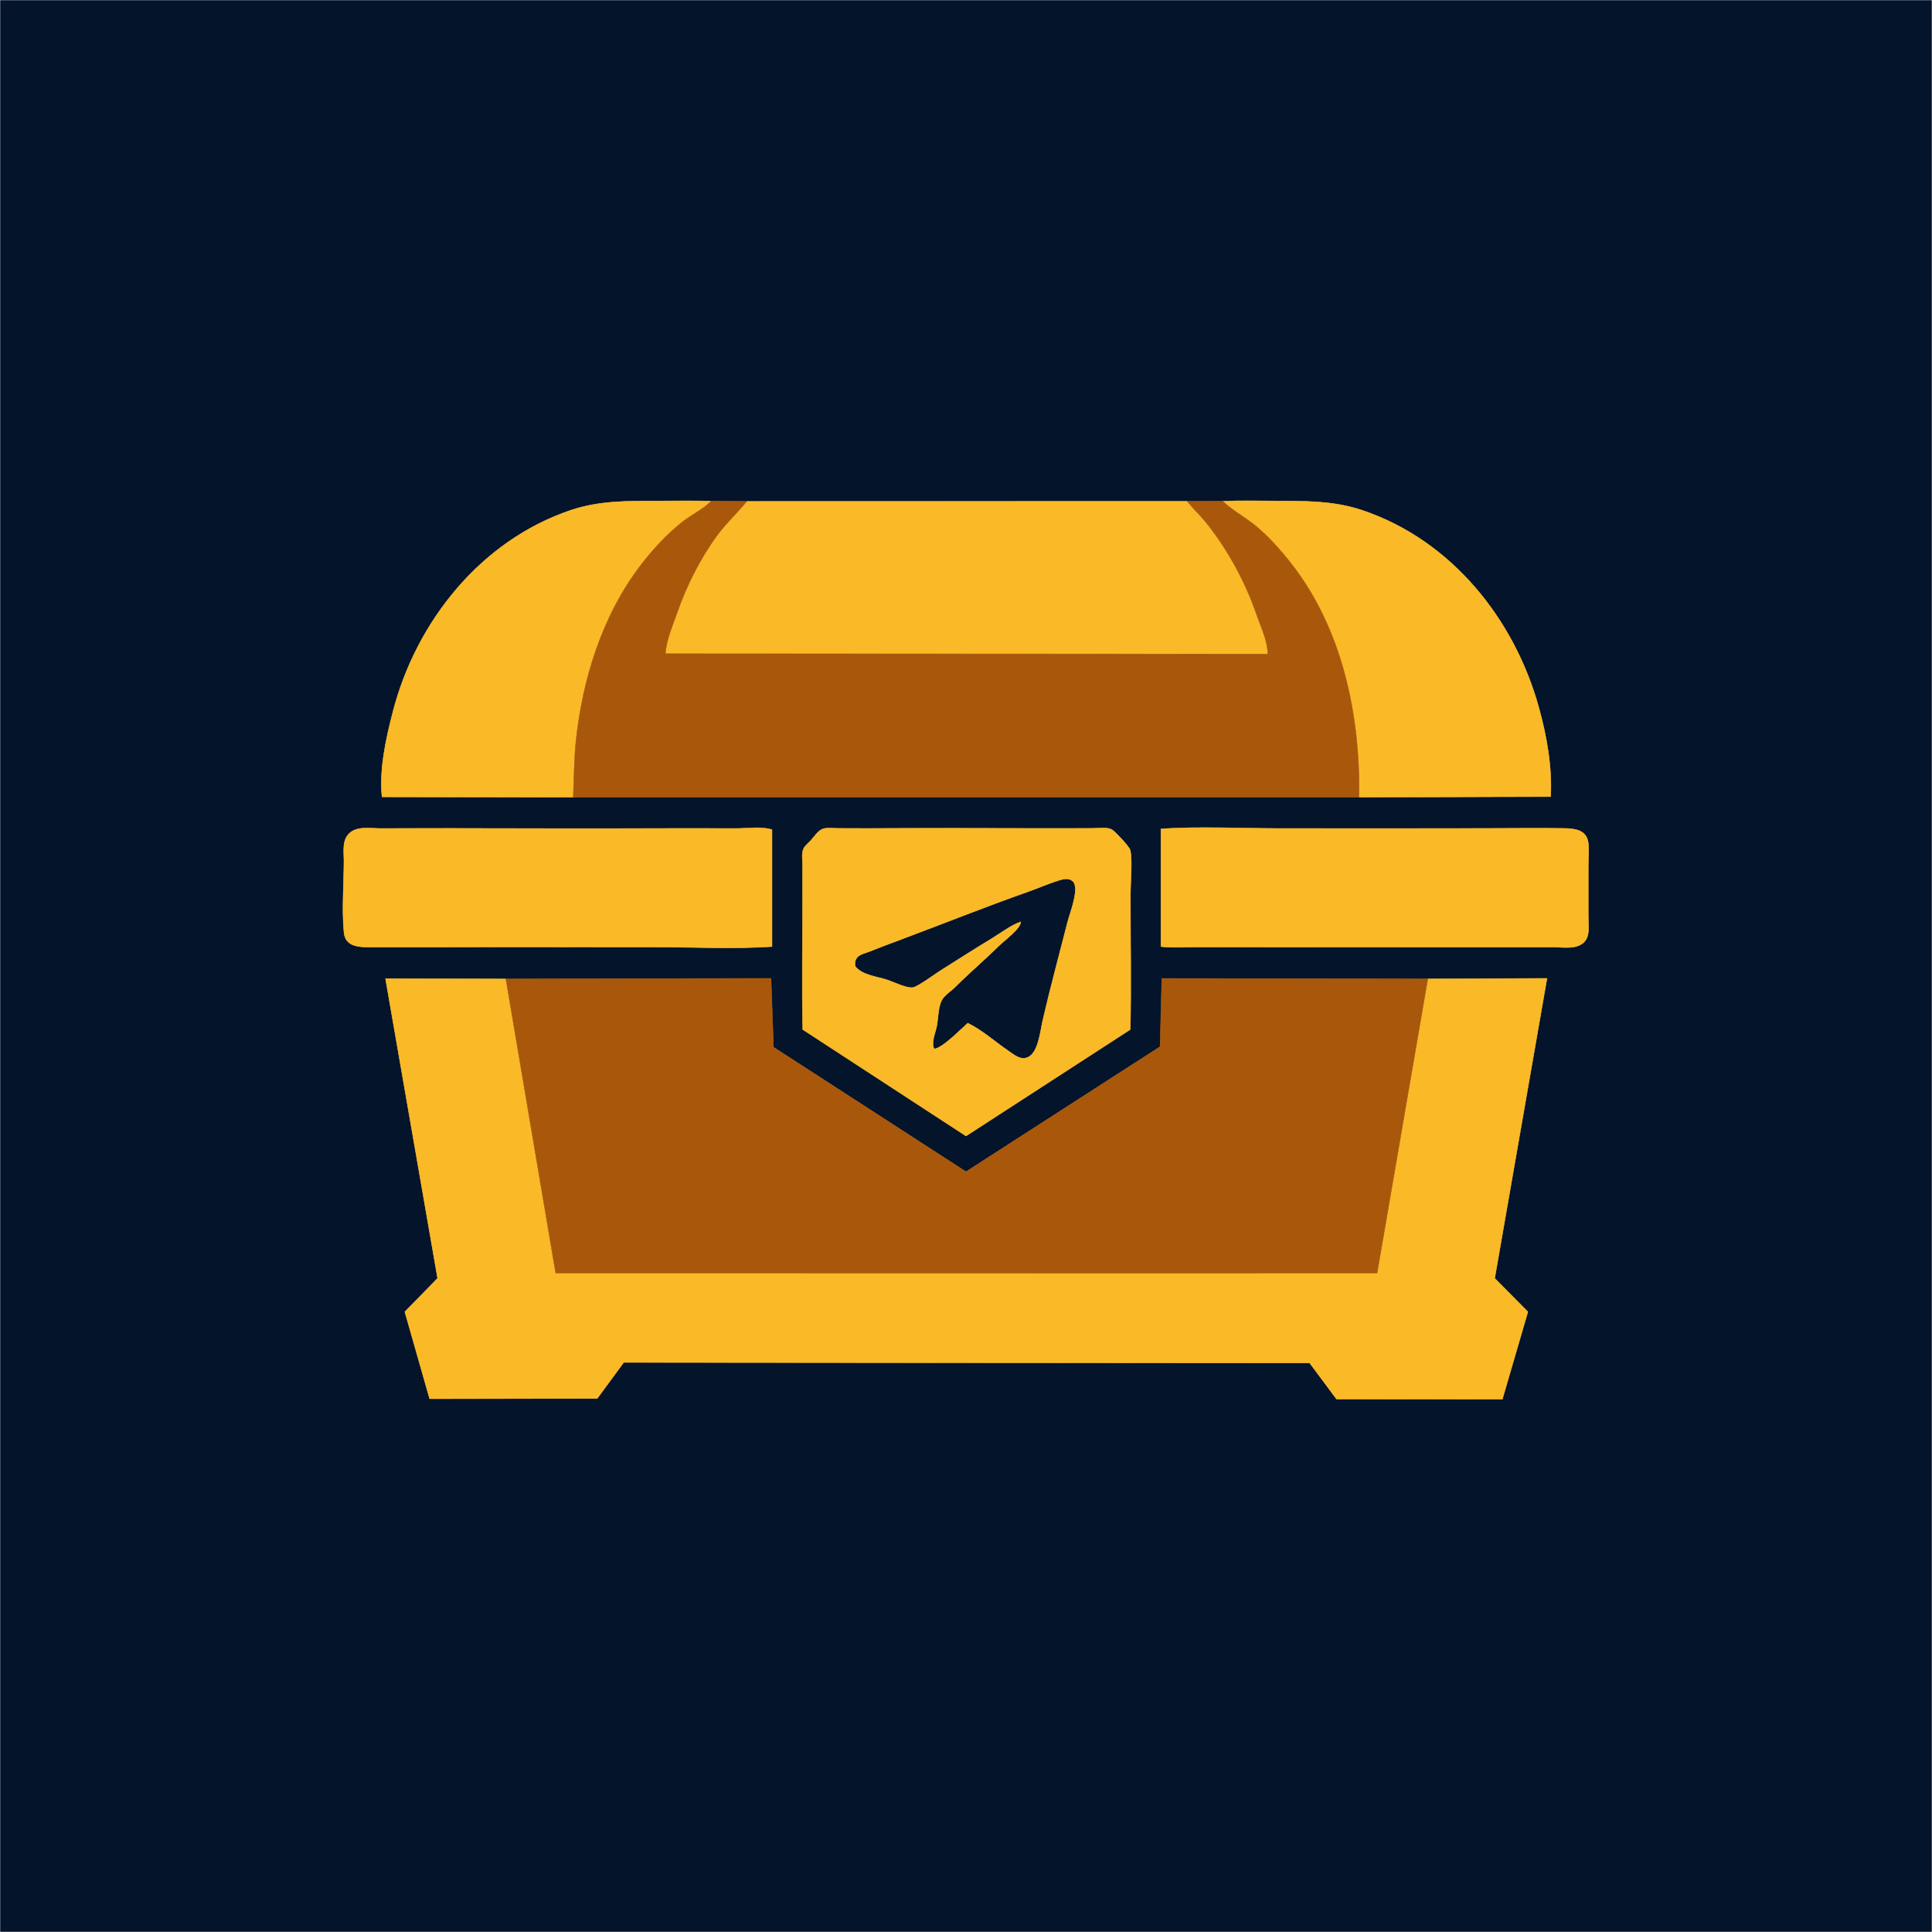
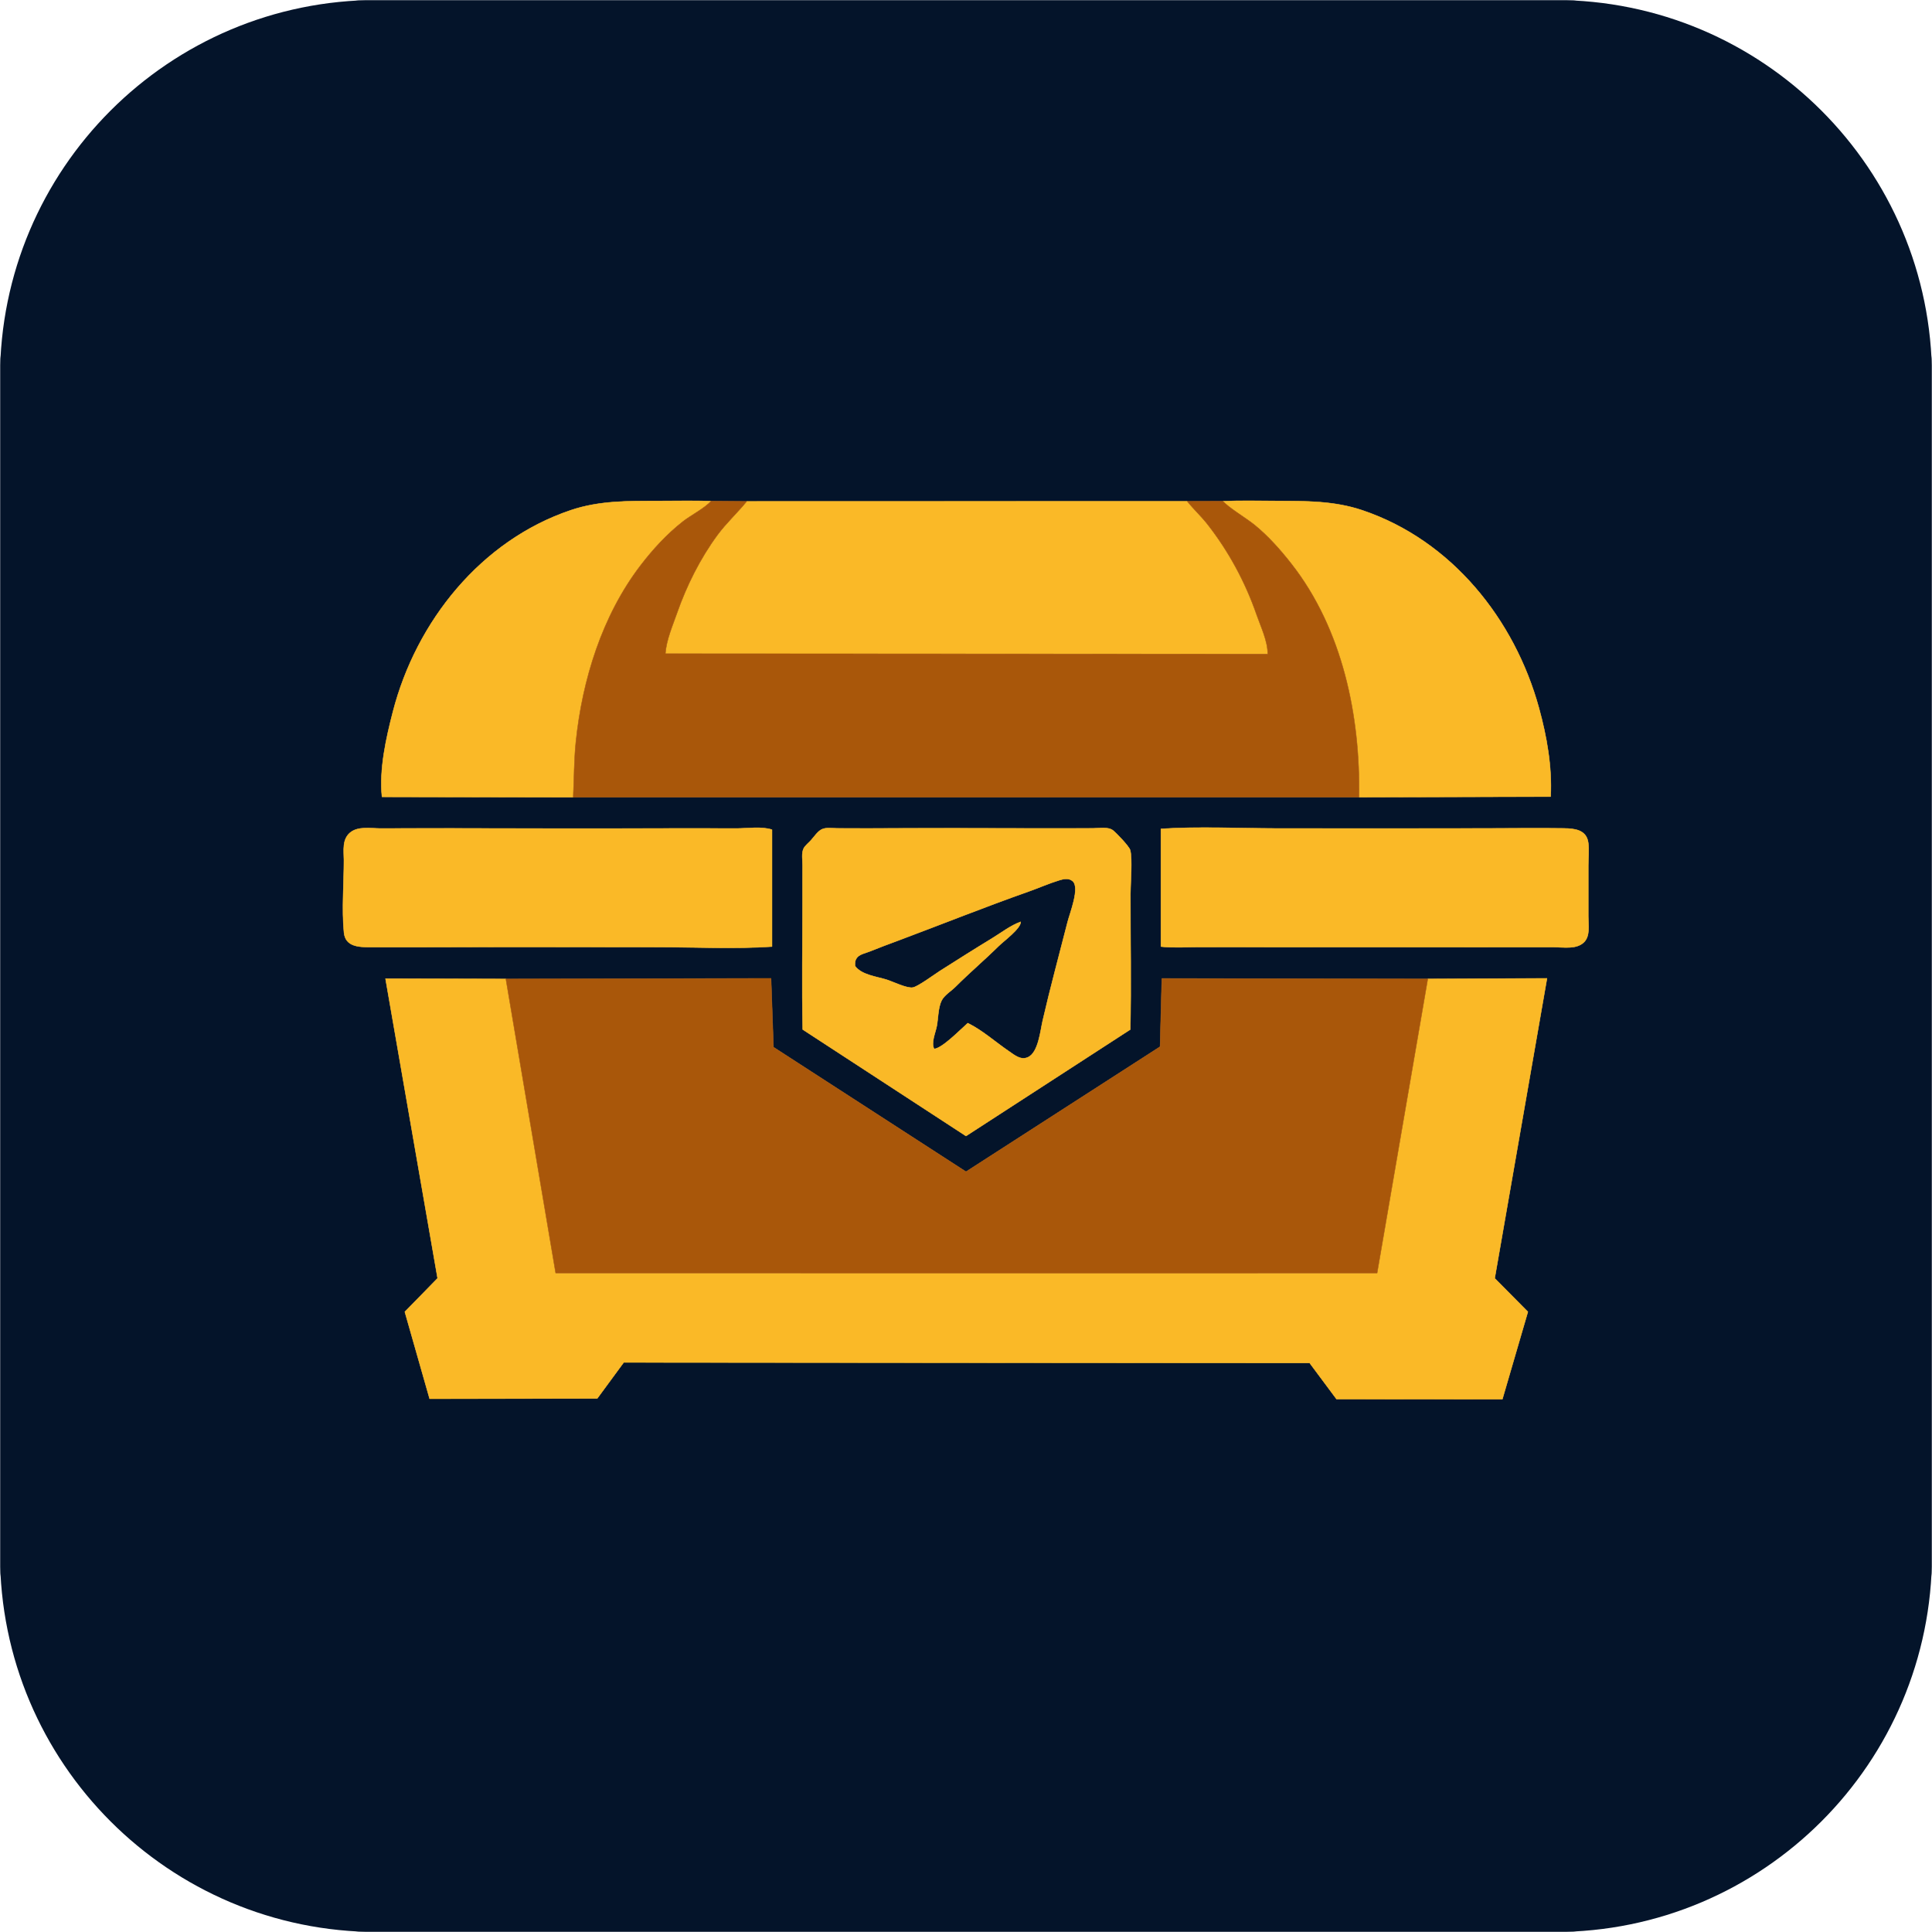
<svg xmlns="http://www.w3.org/2000/svg" viewBox="0 0 1095 1095" width="1095" height="1095">
-   <path d="M0.25 0.25C365.08 0.25 729.92 0.25 1094.75 0.25C1094.75 365.08 1094.75 729.92 1094.75 1094.75C729.92 1094.75 365.08 1094.75 0.25 1094.75C0.25 729.92 0.25 365.08 0.25 0.25ZM324.89 451.85C473.34 451.84 621.78 451.82 770.22 451.81C806.43 451.71 842.64 451.6 878.85 451.5C879.71 434.6 876.7 417.6 872.25 401.37C858.44 350.99 822.7 306.35 772.28 289.28C756.23 283.84 740.22 284.01 723.5 283.94C713.4 283.89 703.22 283.64 693.13 284.08C686.39 284.1 679.64 284.12 672.89 284.14C589.66 284.15 506.43 284.17 423.19 284.19C416.44 284.14 409.69 284.08 402.95 284.02C392.81 283.72 382.64 283.94 372.5 283.95C355.83 283.97 339.61 283.76 323.6 289.15C272.68 306.28 235.93 352.16 222.72 403.33C218.77 418.59 214.92 435.79 216.5 451.64C252.63 451.71 288.76 451.78 324.89 451.85ZM437.54 470.24C431.56 468.3 423.81 469.56 417.5 469.55C404.83 469.54 392.17 469.48 379.5 469.52C338.49 469.68 297.47 469.61 256.45 469.49C242.8 469.46 229.15 469.53 215.5 469.55C210.09 469.55 202.91 468.18 198.44 471.94C193.8 475.85 194.92 482.09 194.93 487.5C194.96 500.97 193.67 515.09 194.96 528.5C195.73 536.45 203.15 536.77 209.5 536.79C223.5 536.83 237.5 536.84 251.5 536.78C291.83 536.62 332.17 536.75 372.5 536.77C394.07 536.79 416.01 537.9 437.54 536.5C437.54 514.41 437.54 492.32 437.54 470.24ZM640.61 583.5C641.17 557.85 640.66 532.15 640.69 506.5C640.7 500.77 641.88 486.57 640.53 481.8C639.93 479.68 632.78 472.2 630.84 470.68C628.01 468.46 622.88 469.5 619.47 469.49C610.15 469.49 600.82 469.54 591.5 469.52C558.5 469.44 525.5 469.36 492.5 469.53C486.5 469.56 480.5 469.48 474.5 469.49C471.84 469.5 468.14 468.85 465.69 470.09C463.44 471.23 461.34 474.34 459.68 476.21C458.43 477.62 456.29 479.25 455.47 480.95C454.17 483.66 454.91 487.54 454.89 490.5C454.84 497.17 454.88 503.83 454.88 510.5C454.88 534.82 454.45 559.19 454.97 583.5C485.82 603.62 516.66 623.73 547.5 643.85C578.54 623.73 609.58 603.62 640.61 583.5ZM657.98 536.5C665.07 537.25 672.36 536.75 679.5 536.74C692.5 536.74 705.5 536.76 718.5 536.77C757.83 536.81 797.17 536.8 836.5 536.8C851.17 536.8 865.83 536.82 880.5 536.79C885.89 536.79 893.33 538.21 897.63 534.11C901.41 530.51 900.16 524.22 900.18 519.5C900.21 509.83 900.17 500.17 900.18 490.5C900.18 486.27 900.74 481.69 900.14 477.5C899.08 470.17 892.14 469.57 886.23 469.5C872 469.31 857.74 469.48 843.5 469.51C803.5 469.6 763.5 469.61 723.5 469.54C701.77 469.5 679.66 468.37 657.98 469.77C657.98 492.01 657.98 514.26 657.98 536.5ZM548.5 579.88C544.63 583.29 534.04 594.2 529.46 594.5C527.52 591.18 530.19 585.39 530.93 581.49C531.76 577.06 531.65 571.2 533.62 567.13C535.14 564.01 539.22 561.59 541.64 559.15C549.46 551.3 557.97 544.12 565.85 536.33C568.88 533.34 578.59 526.28 578.5 522.46C572.73 524.55 567.53 528.64 562.3 531.82C552.38 537.85 542.57 544.07 532.77 550.29C529.69 552.24 520.27 559.26 517.32 559.72C513.82 560.26 506.03 556.35 502.38 555.22C496.65 553.44 488.25 552.57 484.6 547.5C484.45 545.59 484.58 543.98 485.96 542.47C487.55 540.73 490.63 540.16 492.76 539.29C498.29 537.05 503.87 535 509.46 532.91C533.91 523.76 558.16 514.03 582.78 505.34C588.68 503.26 594.45 500.68 600.44 498.85C602.95 498.09 605.88 497.49 608.03 499.46C612.13 503.2 606.37 517.52 605.1 522.52C600.36 541.15 595.28 559.78 590.97 578.5C589.64 584.27 588.52 596.52 582.67 599.21C578.52 601.12 575 598 571.73 595.77C564.13 590.58 556.73 583.9 548.5 579.88ZM809.21 554.84C758.97 554.74 708.74 554.65 658.5 554.55C658.17 567.44 657.83 580.34 657.5 593.23C620.83 616.85 584.17 640.47 547.5 664.09C511.13 640.56 474.76 617.03 438.38 593.5C437.92 580.5 437.46 567.5 437 554.5C386.91 554.62 336.82 554.74 286.73 554.86C263.99 554.8 241.24 554.73 218.5 554.67C228.34 611.28 238.18 667.89 248.02 724.5C241.83 730.83 235.64 737.17 229.45 743.5C234.13 759.93 238.82 776.36 243.5 792.78C275.17 792.72 306.83 792.66 338.5 792.6C343.5 785.79 348.5 778.99 353.5 772.19C483.09 772.29 612.69 772.4 742.28 772.5C747.36 779.32 752.43 786.13 757.5 792.95C788.83 792.97 820.17 792.99 851.5 793.02C856.32 776.51 861.13 760.01 865.95 743.5C859.68 737.17 853.42 730.83 847.15 724.5C857.03 667.83 866.9 611.17 876.78 554.5C854.25 554.61 831.73 554.73 809.21 554.84Z" fill="#04142a" fill-rule="evenodd" stroke="#04142a" stroke-width="0.25" stroke-linejoin="round" />
-   <path d="M402.95 284.02C399.93 287.72 391.34 292.21 387.09 295.55C377.99 302.7 370.02 311.35 363.01 320.53C341.26 348.98 330.02 385.32 326.39 420.57C325.32 430.96 325.41 441.43 324.89 451.85C288.76 451.78 252.63 451.71 216.5 451.64C214.92 435.79 218.77 418.59 222.72 403.33C235.93 352.16 272.68 306.28 323.6 289.15C339.61 283.76 355.83 283.97 372.5 283.95C382.64 283.94 392.81 283.72 402.95 284.02ZM423.19 284.19C506.43 284.17 589.66 284.15 672.89 284.14C676.47 288.57 680.83 292.6 684.39 297.15C696.42 312.53 705.8 329.9 712.2 348.35C714.59 355.22 718.57 363.39 718.5 370.7C604.7 370.63 490.9 370.57 377.09 370.5C377.68 362.63 381.16 354.73 383.76 347.3C389.18 331.83 396.91 316.39 406.66 303.17C411.68 296.38 417.95 290.63 423.19 284.19ZM693.13 284.08C703.22 283.64 713.4 283.89 723.5 283.94C740.22 284.01 756.23 283.84 772.28 289.28C822.7 306.35 858.44 350.99 872.25 401.37C876.7 417.6 879.71 434.6 878.85 451.5C842.64 451.6 806.43 451.71 770.22 451.81C771.04 405.87 760.89 356.57 731.95 319.6C725.75 311.68 718.84 303.85 711.02 297.5C706.35 293.71 696.53 287.89 693.13 284.08ZM437.54 470.24C437.54 492.32 437.54 514.41 437.54 536.5C416.01 537.9 394.07 536.79 372.5 536.77C332.17 536.75 291.83 536.62 251.5 536.78C237.5 536.84 223.5 536.83 209.5 536.79C203.15 536.77 195.73 536.45 194.96 528.5C193.67 515.09 194.96 500.97 194.93 487.5C194.92 482.09 193.8 475.85 198.44 471.94C202.91 468.18 210.09 469.55 215.5 469.55C229.15 469.53 242.8 469.46 256.45 469.49C297.47 469.61 338.49 469.68 379.5 469.52C392.17 469.48 404.83 469.54 417.5 469.55C423.81 469.56 431.56 468.3 437.54 470.24ZM640.61 583.5C609.58 603.62 578.54 623.73 547.5 643.85C516.66 623.73 485.82 603.62 454.97 583.5C454.45 559.19 454.88 534.82 454.88 510.5C454.88 503.83 454.84 497.17 454.89 490.5C454.91 487.54 454.17 483.66 455.47 480.95C456.29 479.25 458.43 477.62 459.68 476.21C461.34 474.34 463.44 471.23 465.69 470.09C468.14 468.85 471.84 469.5 474.5 469.49C480.5 469.48 486.5 469.56 492.5 469.53C525.5 469.36 558.5 469.44 591.5 469.52C600.82 469.54 610.15 469.49 619.47 469.49C622.88 469.5 628.01 468.46 630.84 470.68C632.78 472.2 639.93 479.68 640.53 481.8C641.88 486.57 640.7 500.77 640.69 506.5C640.66 532.15 641.17 557.85 640.61 583.5ZM657.98 536.5C657.98 514.26 657.98 492.01 657.98 469.77C679.66 468.37 701.77 469.5 723.5 469.54C763.5 469.61 803.5 469.6 843.5 469.51C857.74 469.48 872 469.31 886.23 469.5C892.14 469.57 899.08 470.17 900.14 477.5C900.74 481.69 900.18 486.27 900.18 490.5C900.17 500.17 900.21 509.83 900.18 519.5C900.16 524.22 901.41 530.51 897.63 534.11C893.33 538.21 885.89 536.79 880.5 536.79C865.83 536.82 851.17 536.8 836.5 536.8C797.17 536.8 757.83 536.81 718.5 536.77C705.5 536.76 692.5 536.74 679.5 536.74C672.36 536.75 665.07 537.25 657.98 536.5ZM548.5 579.88C556.73 583.9 564.13 590.58 571.73 595.77C575 598 578.52 601.12 582.67 599.21C588.52 596.52 589.64 584.27 590.97 578.5C595.28 559.78 600.36 541.15 605.1 522.52C606.37 517.52 612.13 503.2 608.03 499.46C605.88 497.49 602.95 498.09 600.44 498.85C594.45 500.68 588.68 503.26 582.78 505.34C558.16 514.03 533.91 523.76 509.46 532.91C503.87 535 498.29 537.05 492.76 539.29C490.63 540.16 487.55 540.73 485.96 542.47C484.58 543.98 484.45 545.59 484.6 547.5C488.25 552.57 496.65 553.44 502.38 555.22C506.03 556.35 513.82 560.26 517.32 559.72C520.27 559.26 529.69 552.24 532.77 550.29C542.57 544.07 552.38 537.85 562.3 531.82C567.53 528.64 572.73 524.55 578.5 522.46C578.59 526.28 568.88 533.34 565.85 536.33C557.97 544.12 549.46 551.3 541.64 559.15C539.22 561.59 535.14 564.01 533.62 567.13C531.65 571.2 531.76 577.06 530.93 581.49C530.19 585.39 527.52 591.18 529.46 594.5C534.04 594.2 544.63 583.29 548.5 579.88ZM286.73 554.86C296.14 610.41 305.54 665.95 314.94 721.5C470.13 721.51 625.31 721.52 780.5 721.53C790.07 665.96 799.64 610.4 809.21 554.84C831.73 554.73 854.25 554.61 876.78 554.5C866.9 611.17 857.03 667.83 847.15 724.5C853.42 730.83 859.68 737.17 865.95 743.5C861.13 760.01 856.32 776.51 851.5 793.02C820.17 792.99 788.83 792.97 757.5 792.95C752.43 786.13 747.36 779.32 742.28 772.5C612.69 772.4 483.09 772.29 353.5 772.19C348.5 778.99 343.5 785.79 338.5 792.6C306.83 792.66 275.17 792.72 243.5 792.78C238.82 776.36 234.13 759.93 229.45 743.5C235.64 737.17 241.83 730.83 248.02 724.5C238.18 667.89 228.34 611.28 218.5 554.67C241.24 554.73 263.99 554.8 286.73 554.86Z" fill="#fab927" fill-rule="evenodd" stroke="#fab927" stroke-width="0.25" stroke-linejoin="round" />
-   <path d="M402.95 284.02C409.69 284.08 416.44 284.14 423.19 284.19C417.95 290.63 411.68 296.38 406.66 303.17C396.91 316.39 389.18 331.83 383.76 347.3C381.16 354.73 377.68 362.63 377.09 370.5C490.9 370.57 604.7 370.63 718.5 370.7C718.57 363.39 714.59 355.22 712.2 348.35C705.8 329.9 696.42 312.53 684.39 297.15C680.83 292.6 676.47 288.57 672.89 284.14C679.64 284.12 686.39 284.1 693.13 284.08C696.53 287.89 706.35 293.71 711.02 297.5C718.84 303.85 725.75 311.68 731.95 319.6C760.89 356.57 771.04 405.87 770.22 451.81C621.78 451.82 473.34 451.84 324.89 451.85C325.41 441.43 325.32 430.96 326.39 420.57C330.02 385.32 341.26 348.98 363.01 320.53C370.02 311.35 377.99 302.7 387.09 295.55C391.34 292.21 399.93 287.72 402.95 284.02ZM809.21 554.84C799.64 610.4 790.07 665.96 780.5 721.53C625.31 721.52 470.13 721.51 314.94 721.5C305.54 665.95 296.14 610.41 286.73 554.86C336.82 554.74 386.91 554.62 437 554.5C437.46 567.5 437.92 580.5 438.38 593.5C474.76 617.03 511.13 640.56 547.5 664.09C584.17 640.47 620.83 616.85 657.5 593.23C657.83 580.34 658.17 567.44 658.5 554.55C708.74 554.65 758.97 554.74 809.21 554.84Z" fill="#a9570a" fill-rule="evenodd" stroke="#a9570a" stroke-width="0.25" stroke-linejoin="round" />
+   <defs>
+     <clipPath id="rounded">
+       <rect width="1095" height="1095" rx="214" ry="214" />
+     </clipPath>
+   </defs>
+   <g clip-path="url(#rounded)">
+     <path d="M0.25 0.25C365.08 0.25 729.92 0.25 1094.75 0.25C1094.75 365.08 1094.75 729.92 1094.75 1094.75C729.92 1094.75 365.08 1094.75 0.25 1094.75C0.25 729.92 0.25 365.08 0.25 0.25ZM324.89 451.85C473.34 451.84 621.78 451.82 770.22 451.81C806.43 451.71 842.64 451.6 878.85 451.5C879.71 434.6 876.7 417.6 872.25 401.37C858.44 350.99 822.7 306.35 772.28 289.28C756.23 283.84 740.22 284.01 723.5 283.94C713.4 283.89 703.22 283.64 693.13 284.08C686.39 284.1 679.64 284.12 672.89 284.14C589.66 284.15 506.43 284.17 423.19 284.19C416.44 284.14 409.69 284.08 402.95 284.02C392.81 283.72 382.64 283.94 372.5 283.95C355.83 283.97 339.61 283.76 323.6 289.15C272.68 306.28 235.93 352.16 222.72 403.33C218.77 418.59 214.92 435.79 216.5 451.64C252.63 451.71 288.76 451.78 324.89 451.85ZM437.54 470.24C431.56 468.3 423.81 469.56 417.5 469.55C404.83 469.54 392.17 469.48 379.5 469.52C338.49 469.68 297.47 469.61 256.45 469.49C242.8 469.46 229.15 469.53 215.5 469.55C210.09 469.55 202.91 468.18 198.44 471.94C193.8 475.85 194.92 482.09 194.93 487.5C194.96 500.97 193.67 515.09 194.96 528.5C195.73 536.45 203.15 536.77 209.5 536.79C223.5 536.83 237.5 536.84 251.5 536.78C291.83 536.62 332.17 536.75 372.5 536.77C394.07 536.79 416.01 537.9 437.54 536.5C437.54 514.41 437.54 492.32 437.54 470.24ZM640.61 583.5C641.17 557.85 640.66 532.15 640.69 506.5C640.7 500.77 641.88 486.57 640.53 481.8C639.93 479.68 632.78 472.2 630.84 470.68C628.01 468.46 622.88 469.5 619.47 469.49C610.15 469.49 600.82 469.54 591.5 469.52C558.5 469.44 525.5 469.36 492.5 469.53C486.5 469.56 480.5 469.48 474.5 469.49C471.84 469.5 468.14 468.85 465.69 470.09C463.44 471.23 461.34 474.34 459.68 476.21C458.43 477.62 456.29 479.25 455.47 480.95C454.17 483.66 454.91 487.54 454.89 490.5C454.84 497.17 454.88 503.83 454.88 510.5C454.88 534.82 454.45 559.19 454.97 583.5C485.82 603.62 516.66 623.73 547.5 643.85C578.54 623.73 609.58 603.62 640.61 583.5ZM657.98 536.5C665.07 537.25 672.36 536.75 679.5 536.74C692.5 536.74 705.5 536.76 718.5 536.77C757.83 536.81 797.17 536.8 836.5 536.8C851.17 536.8 865.83 536.82 880.5 536.79C885.89 536.79 893.33 538.21 897.63 534.11C901.41 530.51 900.16 524.22 900.18 519.5C900.21 509.83 900.17 500.17 900.18 490.5C900.18 486.27 900.74 481.69 900.14 477.5C899.08 470.17 892.14 469.57 886.23 469.5C872 469.31 857.74 469.48 843.5 469.51C803.5 469.6 763.5 469.61 723.5 469.54C701.77 469.5 679.66 468.37 657.98 469.77C657.98 492.01 657.98 514.26 657.98 536.5ZM548.5 579.88C544.63 583.29 534.04 594.2 529.46 594.5C527.52 591.18 530.19 585.39 530.93 581.49C531.76 577.06 531.65 571.2 533.62 567.13C535.14 564.01 539.22 561.59 541.64 559.15C549.46 551.3 557.97 544.12 565.85 536.33C568.88 533.34 578.59 526.28 578.5 522.46C572.73 524.55 567.53 528.64 562.3 531.82C552.38 537.85 542.57 544.07 532.77 550.29C529.69 552.24 520.27 559.26 517.32 559.72C513.82 560.26 506.03 556.35 502.38 555.22C496.65 553.44 488.25 552.57 484.6 547.5C484.45 545.59 484.58 543.98 485.96 542.47C487.55 540.73 490.63 540.16 492.76 539.29C498.29 537.05 503.87 535 509.46 532.91C533.91 523.76 558.16 514.03 582.78 505.34C588.68 503.26 594.45 500.68 600.44 498.85C602.95 498.09 605.88 497.49 608.03 499.46C612.13 503.2 606.37 517.52 605.1 522.52C600.36 541.15 595.28 559.78 590.97 578.5C589.64 584.27 588.52 596.52 582.67 599.21C578.52 601.12 575 598 571.73 595.77C564.13 590.58 556.73 583.9 548.5 579.88ZM809.21 554.84C758.97 554.74 708.74 554.65 658.5 554.55C658.17 567.44 657.83 580.34 657.5 593.23C620.83 616.85 584.17 640.47 547.5 664.09C511.13 640.56 474.76 617.03 438.38 593.5C437.92 580.5 437.46 567.5 437 554.5C386.91 554.62 336.82 554.74 286.73 554.86C263.99 554.8 241.24 554.73 218.5 554.67C228.34 611.28 238.18 667.89 248.02 724.5C241.83 730.83 235.64 737.17 229.45 743.5C234.13 759.93 238.82 776.36 243.5 792.78C275.17 792.72 306.83 792.66 338.5 792.6C343.5 785.79 348.5 778.99 353.5 772.19C483.09 772.29 612.69 772.4 742.28 772.5C747.36 779.32 752.43 786.13 757.5 792.95C788.83 792.97 820.17 792.99 851.5 793.02C856.32 776.51 861.13 760.01 865.95 743.5C859.68 737.17 853.42 730.83 847.15 724.5C857.03 667.83 866.9 611.17 876.78 554.5C854.25 554.61 831.73 554.73 809.21 554.84Z" fill="#04142a" fill-rule="evenodd" stroke="#04142a" stroke-width="0.25" stroke-linejoin="round" />
+     <path d="M402.95 284.02C399.93 287.72 391.34 292.21 387.09 295.55C377.99 302.7 370.02 311.35 363.01 320.53C341.26 348.98 330.02 385.32 326.39 420.57C325.32 430.96 325.41 441.43 324.89 451.85C288.76 451.78 252.63 451.71 216.5 451.64C214.92 435.79 218.77 418.59 222.72 403.33C235.93 352.16 272.68 306.28 323.6 289.15C339.61 283.76 355.83 283.97 372.5 283.95C382.64 283.94 392.81 283.72 402.95 284.02ZM423.19 284.19C506.43 284.17 589.66 284.15 672.89 284.14C676.47 288.57 680.83 292.6 684.39 297.15C696.42 312.53 705.8 329.9 712.2 348.35C714.59 355.22 718.57 363.39 718.5 370.7C604.7 370.63 490.9 370.57 377.09 370.5C377.68 362.63 381.16 354.73 383.76 347.3C389.18 331.83 396.91 316.39 406.66 303.17C411.68 296.38 417.95 290.63 423.19 284.19ZM693.13 284.08C703.22 283.64 713.4 283.89 723.5 283.94C740.22 284.01 756.23 283.84 772.28 289.28C822.7 306.35 858.44 350.99 872.25 401.37C876.7 417.6 879.71 434.6 878.85 451.5C842.64 451.6 806.43 451.71 770.22 451.81C771.04 405.87 760.89 356.57 731.95 319.6C725.75 311.68 718.84 303.85 711.02 297.5C706.35 293.71 696.53 287.89 693.13 284.08ZM437.54 470.24C437.54 492.32 437.54 514.41 437.54 536.5C416.01 537.9 394.07 536.79 372.5 536.77C332.17 536.75 291.83 536.62 251.5 536.78C237.5 536.84 223.5 536.83 209.5 536.79C203.15 536.77 195.73 536.45 194.96 528.5C193.67 515.09 194.96 500.97 194.93 487.5C194.92 482.09 193.8 475.85 198.44 471.94C202.91 468.18 210.09 469.55 215.5 469.55C229.15 469.53 242.8 469.46 256.45 469.49C297.47 469.61 338.49 469.68 379.5 469.52C392.17 469.48 404.83 469.54 417.5 469.55C423.81 469.56 431.56 468.3 437.54 470.24ZM640.61 583.5C609.58 603.62 578.54 623.73 547.5 643.85C516.66 623.73 485.82 603.62 454.97 583.5C454.45 559.19 454.88 534.82 454.88 510.5C454.88 503.83 454.84 497.17 454.89 490.5C454.91 487.54 454.17 483.66 455.47 480.95C456.29 479.25 458.43 477.62 459.68 476.21C461.34 474.34 463.44 471.23 465.69 470.09C468.14 468.85 471.84 469.5 474.5 469.49C480.5 469.48 486.5 469.56 492.5 469.53C525.5 469.36 558.5 469.44 591.5 469.52C600.82 469.54 610.15 469.49 619.47 469.49C622.88 469.5 628.01 468.46 630.84 470.68C632.78 472.2 639.93 479.68 640.53 481.8C641.88 486.57 640.7 500.77 640.69 506.5C640.66 532.15 641.17 557.85 640.61 583.5ZM657.98 536.5C657.98 514.26 657.98 492.01 657.98 469.77C679.66 468.37 701.77 469.5 723.5 469.54C763.5 469.61 803.5 469.6 843.5 469.51C857.74 469.48 872 469.31 886.23 469.5C892.14 469.57 899.08 470.17 900.14 477.5C900.74 481.69 900.18 486.27 900.18 490.5C900.17 500.17 900.21 509.83 900.18 519.5C900.16 524.22 901.41 530.51 897.63 534.11C893.33 538.21 885.89 536.79 880.5 536.79C865.83 536.82 851.17 536.8 836.5 536.8C797.17 536.8 757.83 536.81 718.5 536.77C705.5 536.76 692.5 536.74 679.5 536.74C672.36 536.75 665.07 537.25 657.98 536.5ZM548.5 579.88C556.73 583.9 564.13 590.58 571.73 595.77C575 598 578.52 601.12 582.67 599.21C588.52 596.52 589.64 584.27 590.97 578.5C595.28 559.78 600.36 541.15 605.1 522.52C606.37 517.52 612.13 503.2 608.03 499.46C605.88 497.49 602.95 498.09 600.44 498.85C594.45 500.68 588.68 503.26 582.78 505.34C558.16 514.03 533.91 523.76 509.46 532.91C503.87 535 498.29 537.05 492.76 539.29C490.63 540.16 487.55 540.73 485.96 542.47C484.58 543.98 484.45 545.59 484.6 547.5C488.25 552.57 496.65 553.44 502.38 555.22C506.03 556.35 513.82 560.26 517.32 559.72C520.27 559.26 529.69 552.24 532.77 550.29C542.57 544.07 552.38 537.85 562.3 531.82C567.53 528.64 572.73 524.55 578.5 522.46C578.59 526.28 568.88 533.34 565.85 536.33C557.97 544.12 549.46 551.3 541.64 559.15C539.22 561.59 535.14 564.01 533.62 567.13C531.65 571.2 531.76 577.06 530.93 581.49C530.19 585.39 527.52 591.18 529.46 594.5C534.04 594.2 544.63 583.29 548.5 579.88ZM286.73 554.86C296.14 610.41 305.54 665.95 314.94 721.5C470.13 721.51 625.31 721.52 780.5 721.53C790.07 665.96 799.64 610.4 809.21 554.84C831.73 554.73 854.25 554.61 876.78 554.5C866.9 611.17 857.03 667.83 847.15 724.5C853.42 730.83 859.68 737.17 865.95 743.5C861.13 760.01 856.32 776.51 851.5 793.02C820.17 792.99 788.83 792.97 757.5 792.95C752.43 786.13 747.36 779.32 742.28 772.5C612.69 772.4 483.09 772.29 353.5 772.19C348.5 778.99 343.5 785.79 338.5 792.6C306.83 792.66 275.17 792.72 243.5 792.78C238.82 776.36 234.13 759.93 229.45 743.5C235.64 737.17 241.83 730.83 248.02 724.5C238.18 667.89 228.34 611.28 218.5 554.67C241.24 554.73 263.99 554.8 286.73 554.86Z" fill="#fab927" fill-rule="evenodd" stroke="#fab927" stroke-width="0.25" stroke-linejoin="round" />
+     <path d="M402.95 284.02C409.69 284.08 416.44 284.14 423.19 284.19C417.95 290.63 411.68 296.38 406.66 303.17C396.91 316.39 389.18 331.83 383.76 347.3C381.16 354.73 377.68 362.63 377.09 370.5C490.9 370.57 604.7 370.63 718.5 370.7C718.57 363.39 714.59 355.22 712.2 348.35C705.8 329.9 696.42 312.53 684.39 297.15C680.83 292.6 676.47 288.57 672.89 284.14C679.64 284.12 686.39 284.1 693.13 284.08C696.53 287.89 706.35 293.71 711.02 297.5C718.84 303.85 725.75 311.68 731.95 319.6C760.89 356.57 771.04 405.87 770.22 451.81C621.78 451.82 473.34 451.84 324.89 451.85C325.41 441.43 325.32 430.96 326.39 420.57C330.02 385.32 341.26 348.98 363.01 320.53C370.02 311.35 377.99 302.7 387.09 295.55C391.34 292.21 399.93 287.72 402.95 284.02ZM809.21 554.84C799.64 610.4 790.07 665.96 780.5 721.53C625.31 721.52 470.13 721.51 314.94 721.5C305.54 665.95 296.14 610.41 286.73 554.86C336.82 554.74 386.91 554.62 437 554.5C437.46 567.5 437.92 580.5 438.38 593.5C474.76 617.03 511.13 640.56 547.5 664.09C584.17 640.47 620.83 616.85 657.5 593.23C657.83 580.34 658.17 567.44 658.5 554.55C708.74 554.65 758.97 554.74 809.21 554.84Z" fill="#a9570a" fill-rule="evenodd" stroke="#a9570a" stroke-width="0.25" stroke-linejoin="round" />
+   </g>
</svg>
